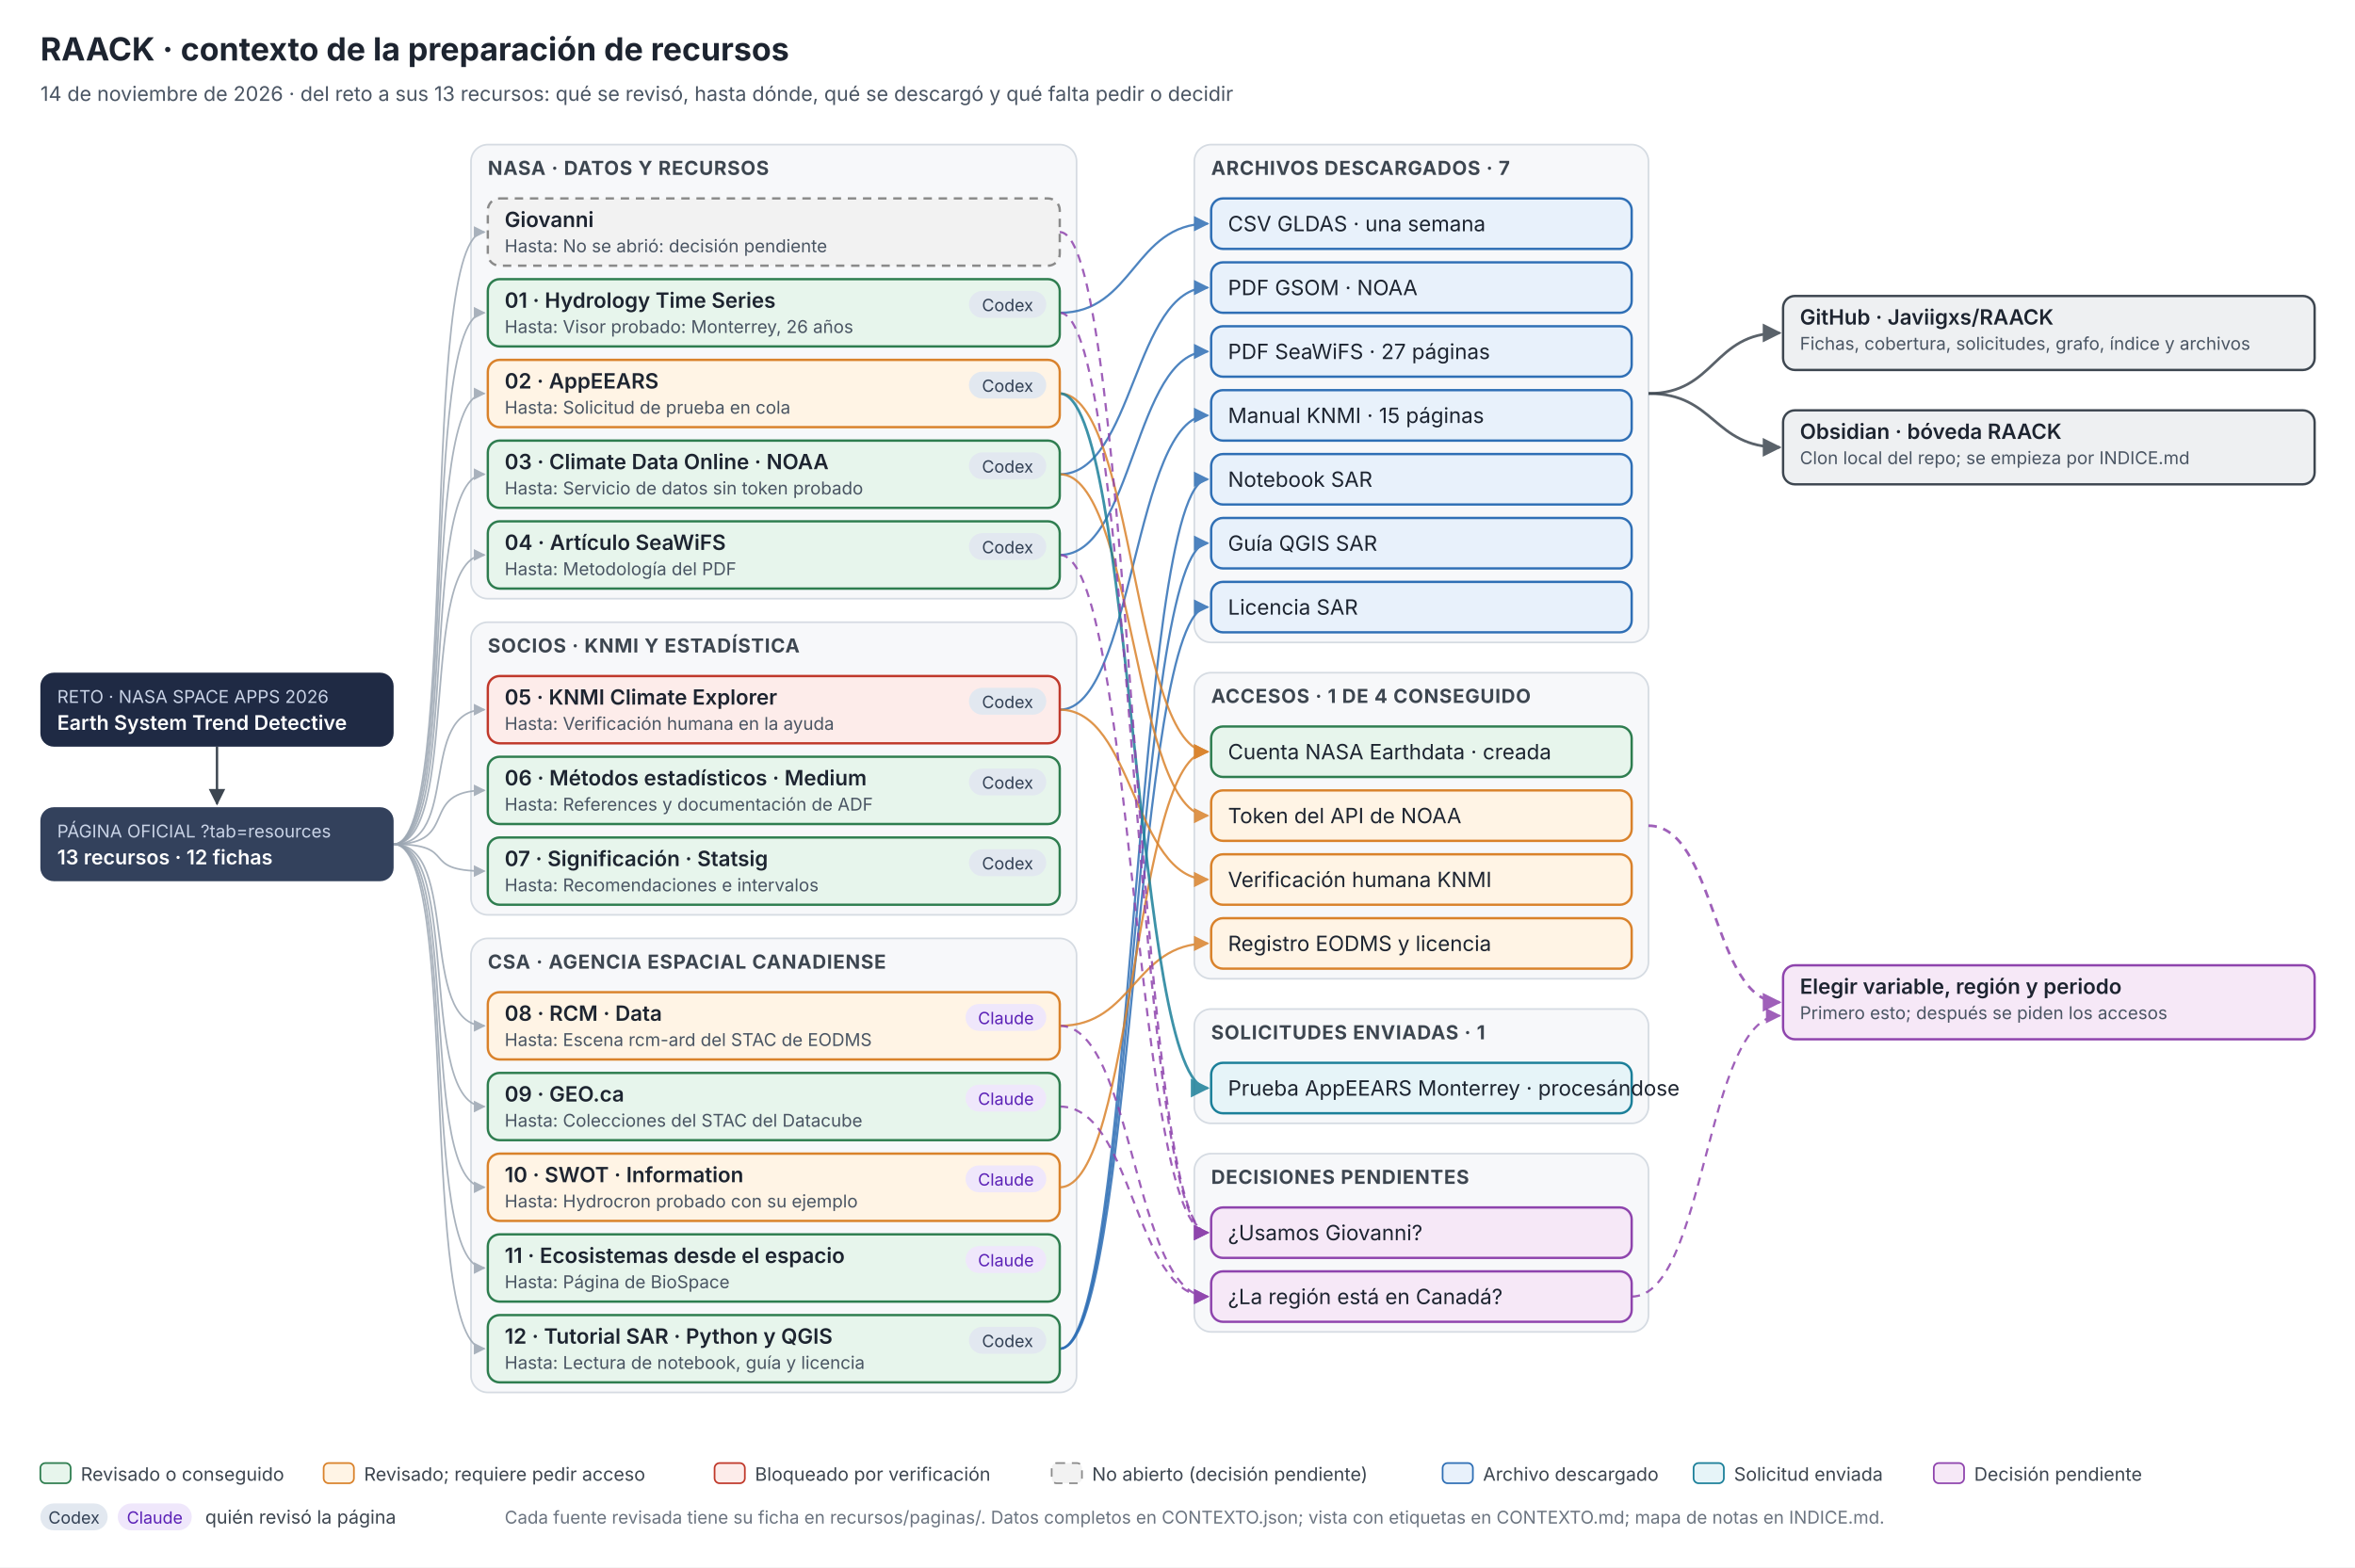
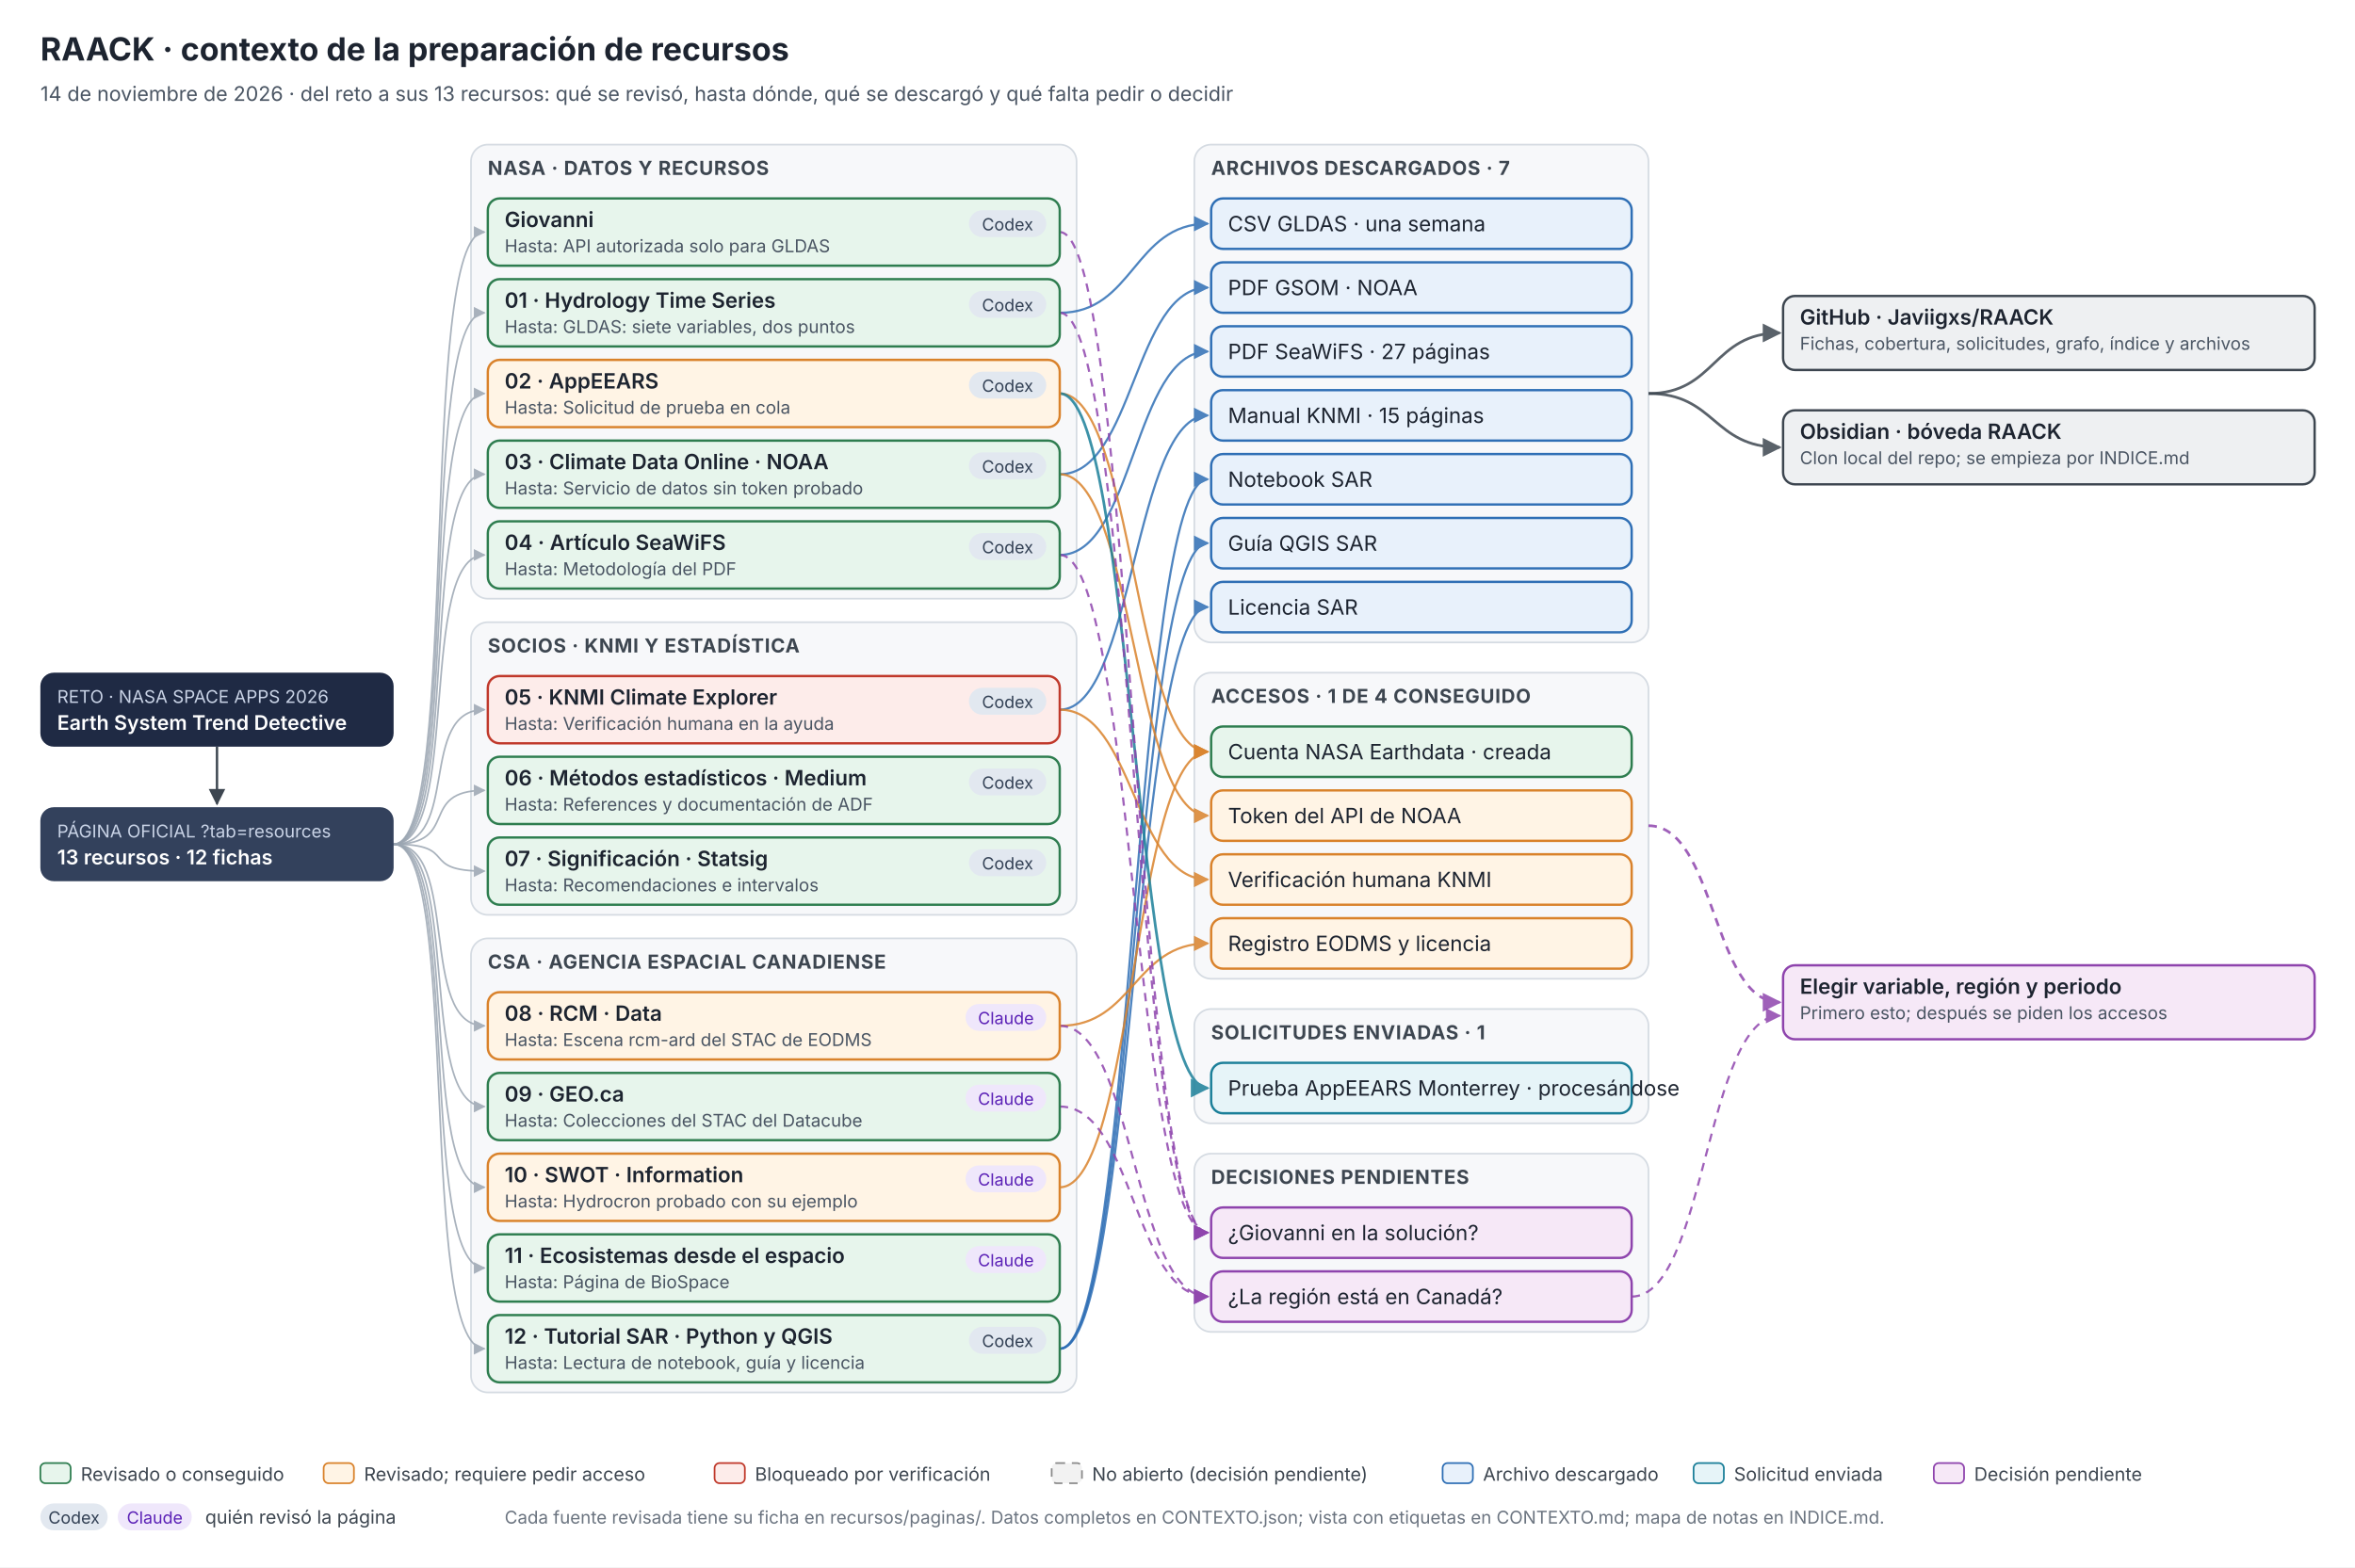
<svg xmlns="http://www.w3.org/2000/svg" width="1400" height="932" viewBox="0 0 1400 932" font-family="Inter, 'Segoe UI', Helvetica, Arial, sans-serif">
  <defs>
    <marker id="f-1b7f99" viewBox="0 0 10 10" refX="9" refY="5" markerWidth="7" markerHeight="7" orient="auto-start-reverse">
      <path d="M0,0 L10,5 L0,10 z" fill="#1b7f99" />
    </marker>
    <marker id="f-2f6fb5" viewBox="0 0 10 10" refX="9" refY="5" markerWidth="7" markerHeight="7" orient="auto-start-reverse">
      <path d="M0,0 L10,5 L0,10 z" fill="#2f6fb5" />
    </marker>
    <marker id="f-3d4650" viewBox="0 0 10 10" refX="9" refY="5" markerWidth="7" markerHeight="7" orient="auto-start-reverse">
      <path d="M0,0 L10,5 L0,10 z" fill="#3d4650" />
    </marker>
    <marker id="f-8e44ad" viewBox="0 0 10 10" refX="9" refY="5" markerWidth="7" markerHeight="7" orient="auto-start-reverse">
      <path d="M0,0 L10,5 L0,10 z" fill="#8e44ad" />
    </marker>
    <marker id="f-9aa5b1" viewBox="0 0 10 10" refX="9" refY="5" markerWidth="7" markerHeight="7" orient="auto-start-reverse">
      <path d="M0,0 L10,5 L0,10 z" fill="#9aa5b1" />
    </marker>
    <marker id="f-d9822b" viewBox="0 0 10 10" refX="9" refY="5" markerWidth="7" markerHeight="7" orient="auto-start-reverse">
      <path d="M0,0 L10,5 L0,10 z" fill="#d9822b" />
    </marker>
  </defs>
  <rect width="1400" height="932" fill="#ffffff" />
  <text x="24" y="36" font-size="19" font-weight="700" fill="#1d2430">RAACK · contexto de la preparación de recursos</text>
  <text x="24" y="60" font-size="12" fill="#4a5563">14 de noviembre de 2026 · del reto a sus 13 recursos: qué se revisó, hasta dónde, qué se descargó y qué falta pedir o decidir</text>
  <rect x="280" y="86" width="360" height="270" rx="10" fill="#f7f8fa" stroke="#d5dbe2" />
  <text x="290" y="104" font-size="11.5" font-weight="700" fill="#3d4650" letter-spacing="0.4">NASA · DATOS Y RECURSOS</text>
  <rect x="280" y="370" width="360" height="174" rx="10" fill="#f7f8fa" stroke="#d5dbe2" />
  <text x="290" y="388" font-size="11.5" font-weight="700" fill="#3d4650" letter-spacing="0.4">SOCIOS · KNMI Y ESTADÍSTICA</text>
  <rect x="280" y="558" width="360" height="270" rx="10" fill="#f7f8fa" stroke="#d5dbe2" />
  <text x="290" y="576" font-size="11.5" font-weight="700" fill="#3d4650" letter-spacing="0.4">CSA · AGENCIA ESPACIAL CANADIENSE</text>
  <rect x="710" y="86" width="270" height="296" rx="10" fill="#f7f8fa" stroke="#d5dbe2" />
  <text x="720" y="104" font-size="11.5" font-weight="700" fill="#3d4650" letter-spacing="0.4">ARCHIVOS DESCARGADOS · 7</text>
  <rect x="710" y="400" width="270" height="182" rx="10" fill="#f7f8fa" stroke="#d5dbe2" />
  <text x="720" y="418" font-size="11.5" font-weight="700" fill="#3d4650" letter-spacing="0.4">ACCESOS · 1 DE 4 CONSEGUIDO</text>
  <rect x="710" y="600" width="270" height="68" rx="10" fill="#f7f8fa" stroke="#d5dbe2" />
  <text x="720" y="618" font-size="11.5" font-weight="700" fill="#3d4650" letter-spacing="0.4">SOLICITUDES ENVIADAS · 1</text>
  <rect x="710" y="686" width="270" height="106" rx="10" fill="#f7f8fa" stroke="#d5dbe2" />
  <text x="720" y="704" font-size="11.5" font-weight="700" fill="#3d4650" letter-spacing="0.4">DECISIONES PENDIENTES</text>
  <path d="M129.0,444.0 L129.0,478.0" stroke="#3d4650" stroke-width="1.4" marker-end="url(#f-3d4650)" />
  <path d="M234.0,502.0 C274.0,502.0 248.0,138.0 288.0,138.0" fill="none" stroke="#9aa5b1" stroke-width="1.0" opacity="0.85" marker-end="url(#f-9aa5b1)" />
  <path d="M234.0,502.0 C274.0,502.0 248.0,186.0 288.0,186.0" fill="none" stroke="#9aa5b1" stroke-width="1.0" opacity="0.85" marker-end="url(#f-9aa5b1)" />
  <path d="M234.0,502.0 C274.0,502.0 248.0,234.0 288.0,234.0" fill="none" stroke="#9aa5b1" stroke-width="1.0" opacity="0.85" marker-end="url(#f-9aa5b1)" />
  <path d="M234.0,502.0 C274.0,502.0 248.0,282.0 288.0,282.0" fill="none" stroke="#9aa5b1" stroke-width="1.0" opacity="0.85" marker-end="url(#f-9aa5b1)" />
  <path d="M234.0,502.0 C274.0,502.0 248.0,330.0 288.0,330.0" fill="none" stroke="#9aa5b1" stroke-width="1.0" opacity="0.85" marker-end="url(#f-9aa5b1)" />
  <path d="M234.0,502.0 C274.0,502.0 248.0,422.0 288.0,422.0" fill="none" stroke="#9aa5b1" stroke-width="1.0" opacity="0.85" marker-end="url(#f-9aa5b1)" />
  <path d="M234.0,502.0 C274.0,502.0 248.0,470.0 288.0,470.0" fill="none" stroke="#9aa5b1" stroke-width="1.0" opacity="0.85" marker-end="url(#f-9aa5b1)" />
  <path d="M234.0,502.0 C274.0,502.0 248.0,518.0 288.0,518.0" fill="none" stroke="#9aa5b1" stroke-width="1.0" opacity="0.85" marker-end="url(#f-9aa5b1)" />
  <path d="M234.0,502.0 C274.0,502.0 248.0,610.0 288.0,610.0" fill="none" stroke="#9aa5b1" stroke-width="1.0" opacity="0.85" marker-end="url(#f-9aa5b1)" />
  <path d="M234.0,502.0 C274.0,502.0 248.0,658.0 288.0,658.0" fill="none" stroke="#9aa5b1" stroke-width="1.0" opacity="0.85" marker-end="url(#f-9aa5b1)" />
  <path d="M234.0,502.0 C274.0,502.0 248.0,706.0 288.0,706.0" fill="none" stroke="#9aa5b1" stroke-width="1.0" opacity="0.85" marker-end="url(#f-9aa5b1)" />
  <path d="M234.0,502.0 C274.0,502.0 248.0,754.0 288.0,754.0" fill="none" stroke="#9aa5b1" stroke-width="1.0" opacity="0.85" marker-end="url(#f-9aa5b1)" />
  <path d="M234.0,502.0 C274.0,502.0 248.0,802.0 288.0,802.0" fill="none" stroke="#9aa5b1" stroke-width="1.0" opacity="0.85" marker-end="url(#f-9aa5b1)" />
  <path d="M630.0,186.0 C674.0,186.0 674.0,133.0 718.0,133.0" fill="none" stroke="#2f6fb5" stroke-width="1.3" opacity="0.85" marker-end="url(#f-2f6fb5)" />
  <path d="M630.0,282.0 C674.0,282.0 674.0,171.0 718.0,171.0" fill="none" stroke="#2f6fb5" stroke-width="1.3" opacity="0.85" marker-end="url(#f-2f6fb5)" />
  <path d="M630.0,330.0 C674.0,330.0 674.0,209.0 718.0,209.0" fill="none" stroke="#2f6fb5" stroke-width="1.3" opacity="0.85" marker-end="url(#f-2f6fb5)" />
  <path d="M630.0,422.0 C674.0,422.0 674.0,247.0 718.0,247.0" fill="none" stroke="#2f6fb5" stroke-width="1.3" opacity="0.85" marker-end="url(#f-2f6fb5)" />
  <path d="M630.0,802.0 C674.0,802.0 674.0,285.0 718.0,285.0" fill="none" stroke="#2f6fb5" stroke-width="1.3" opacity="0.85" marker-end="url(#f-2f6fb5)" />
  <path d="M630.0,802.0 C674.0,802.0 674.0,323.0 718.0,323.0" fill="none" stroke="#2f6fb5" stroke-width="1.3" opacity="0.85" marker-end="url(#f-2f6fb5)" />
  <path d="M630.0,802.0 C674.0,802.0 674.0,361.0 718.0,361.0" fill="none" stroke="#2f6fb5" stroke-width="1.3" opacity="0.85" marker-end="url(#f-2f6fb5)" />
  <path d="M630.0,234.0 C674.0,234.0 674.0,447.0 718.0,447.0" fill="none" stroke="#d9822b" stroke-width="1.3" opacity="0.85" marker-end="url(#f-d9822b)" />
  <path d="M630.0,706.0 C674.0,706.0 674.0,447.0 718.0,447.0" fill="none" stroke="#d9822b" stroke-width="1.3" opacity="0.85" marker-end="url(#f-d9822b)" />
  <path d="M630.0,282.0 C674.0,282.0 674.0,485.0 718.0,485.0" fill="none" stroke="#d9822b" stroke-width="1.3" opacity="0.85" marker-end="url(#f-d9822b)" />
  <path d="M630.0,422.0 C674.0,422.0 674.0,523.0 718.0,523.0" fill="none" stroke="#d9822b" stroke-width="1.3" opacity="0.85" marker-end="url(#f-d9822b)" />
  <path d="M630.0,610.0 C674.0,610.0 674.0,561.0 718.0,561.0" fill="none" stroke="#d9822b" stroke-width="1.3" opacity="0.85" marker-end="url(#f-d9822b)" />
  <path d="M630.0,234.0 C674.0,234.0 674.0,647.0 718.0,647.0" fill="none" stroke="#1b7f99" stroke-width="1.6" opacity="0.85" marker-end="url(#f-1b7f99)" />
  <path d="M630.0,138.0 C674.0,138.0 674.0,733.0 718.0,733.0" fill="none" stroke="#8e44ad" stroke-width="1.3" opacity="0.85" stroke-dasharray="5 4" marker-end="url(#f-8e44ad)" />
  <path d="M630.0,186.0 C674.0,186.0 674.0,733.0 718.0,733.0" fill="none" stroke="#8e44ad" stroke-width="1.3" opacity="0.85" stroke-dasharray="5 4" marker-end="url(#f-8e44ad)" />
  <path d="M630.0,330.0 C674.0,330.0 674.0,733.0 718.0,733.0" fill="none" stroke="#8e44ad" stroke-width="1.3" opacity="0.85" stroke-dasharray="5 4" marker-end="url(#f-8e44ad)" />
  <path d="M630.0,610.0 C674.0,610.0 674.0,771.0 718.0,771.0" fill="none" stroke="#8e44ad" stroke-width="1.3" opacity="0.85" stroke-dasharray="5 4" marker-end="url(#f-8e44ad)" />
  <path d="M630.0,658.0 C674.0,658.0 674.0,771.0 718.0,771.0" fill="none" stroke="#8e44ad" stroke-width="1.3" opacity="0.85" stroke-dasharray="5 4" marker-end="url(#f-8e44ad)" />
  <path d="M980.0,234.0 C1020.0,234.0 1018.0,198.0 1058.0,198.0" fill="none" stroke="#3d4650" stroke-width="1.6" opacity="0.85" marker-end="url(#f-3d4650)" />
  <path d="M980.0,234.0 C1020.0,234.0 1018.0,266.0 1058.0,266.0" fill="none" stroke="#3d4650" stroke-width="1.6" opacity="0.85" marker-end="url(#f-3d4650)" />
  <path d="M980.0,491.0 C1020.0,491.0 1018.0,596.0 1058.0,596.0" fill="none" stroke="#8e44ad" stroke-width="1.6" opacity="0.85" stroke-dasharray="5 4" marker-end="url(#f-8e44ad)" />
  <path d="M970.0,771.0 C1014.0,771.0 1014.0,604.0 1058.0,604.0" fill="none" stroke="#8e44ad" stroke-width="1.3" opacity="0.85" stroke-dasharray="5 4" marker-end="url(#f-8e44ad)" />
-   <rect x="290" y="118" width="340" height="40" rx="7" fill="#f2f2f2" stroke="#8a8a8a" stroke-width="1.4" stroke-dasharray="5 4" />
+   <rect x="290" y="118" width="340" height="40" rx="7" fill="#e7f5ec" stroke="#2e7d4f" stroke-width="1.4" />
  <text x="300" y="135" font-size="12.5" font-weight="600" fill="#1d2430">Giovanni</text>
-   <text x="300" y="150" font-size="10.5" fill="#4a5563">Hasta: No se abrió: decisión pendiente</text>
+   <text x="300" y="150" font-size="10.5" fill="#4a5563">Hasta: API autorizada solo para GLDAS</text>
+   <rect x="576" y="125" width="46" height="16" rx="8" fill="#e2e8f0" />
+   <text x="599.0" y="137" font-size="10" text-anchor="middle" fill="#334155">Codex</text>
  <rect x="290" y="166" width="340" height="40" rx="7" fill="#e7f5ec" stroke="#2e7d4f" stroke-width="1.4" />
  <text x="300" y="183" font-size="12.5" font-weight="600" fill="#1d2430">01 · Hydrology Time Series</text>
-   <text x="300" y="198" font-size="10.5" fill="#4a5563">Hasta: Visor probado: Monterrey, 26 años</text>
+   <text x="300" y="198" font-size="10.5" fill="#4a5563">Hasta: GLDAS: siete variables, dos puntos</text>
  <rect x="576" y="173" width="46" height="16" rx="8" fill="#e2e8f0" />
  <text x="599.0" y="185" font-size="10" text-anchor="middle" fill="#334155">Codex</text>
  <rect x="290" y="214" width="340" height="40" rx="7" fill="#fff4e5" stroke="#d9822b" stroke-width="1.4" />
  <text x="300" y="231" font-size="12.5" font-weight="600" fill="#1d2430">02 · AppEEARS</text>
  <text x="300" y="246" font-size="10.5" fill="#4a5563">Hasta: Solicitud de prueba en cola</text>
  <rect x="576" y="221" width="46" height="16" rx="8" fill="#e2e8f0" />
  <text x="599.0" y="233" font-size="10" text-anchor="middle" fill="#334155">Codex</text>
  <rect x="290" y="262" width="340" height="40" rx="7" fill="#e7f5ec" stroke="#2e7d4f" stroke-width="1.4" />
  <text x="300" y="279" font-size="12.5" font-weight="600" fill="#1d2430">03 · Climate Data Online · NOAA</text>
  <text x="300" y="294" font-size="10.5" fill="#4a5563">Hasta: Servicio de datos sin token probado</text>
  <rect x="576" y="269" width="46" height="16" rx="8" fill="#e2e8f0" />
  <text x="599.0" y="281" font-size="10" text-anchor="middle" fill="#334155">Codex</text>
  <rect x="290" y="310" width="340" height="40" rx="7" fill="#e7f5ec" stroke="#2e7d4f" stroke-width="1.4" />
  <text x="300" y="327" font-size="12.5" font-weight="600" fill="#1d2430">04 · Artículo SeaWiFS</text>
  <text x="300" y="342" font-size="10.5" fill="#4a5563">Hasta: Metodología del PDF</text>
  <rect x="576" y="317" width="46" height="16" rx="8" fill="#e2e8f0" />
  <text x="599.0" y="329" font-size="10" text-anchor="middle" fill="#334155">Codex</text>
  <rect x="290" y="402" width="340" height="40" rx="7" fill="#fdecea" stroke="#c0392b" stroke-width="1.4" />
  <text x="300" y="419" font-size="12.5" font-weight="600" fill="#1d2430">05 · KNMI Climate Explorer</text>
  <text x="300" y="434" font-size="10.5" fill="#4a5563">Hasta: Verificación humana en la ayuda</text>
  <rect x="576" y="409" width="46" height="16" rx="8" fill="#e2e8f0" />
  <text x="599.0" y="421" font-size="10" text-anchor="middle" fill="#334155">Codex</text>
  <rect x="290" y="450" width="340" height="40" rx="7" fill="#e7f5ec" stroke="#2e7d4f" stroke-width="1.4" />
  <text x="300" y="467" font-size="12.5" font-weight="600" fill="#1d2430">06 · Métodos estadísticos · Medium</text>
  <text x="300" y="482" font-size="10.5" fill="#4a5563">Hasta: References y documentación de ADF</text>
  <rect x="576" y="457" width="46" height="16" rx="8" fill="#e2e8f0" />
  <text x="599.0" y="469" font-size="10" text-anchor="middle" fill="#334155">Codex</text>
  <rect x="290" y="498" width="340" height="40" rx="7" fill="#e7f5ec" stroke="#2e7d4f" stroke-width="1.4" />
  <text x="300" y="515" font-size="12.5" font-weight="600" fill="#1d2430">07 · Significación · Statsig</text>
  <text x="300" y="530" font-size="10.5" fill="#4a5563">Hasta: Recomendaciones e intervalos</text>
  <rect x="576" y="505" width="46" height="16" rx="8" fill="#e2e8f0" />
  <text x="599.0" y="517" font-size="10" text-anchor="middle" fill="#334155">Codex</text>
  <rect x="290" y="590" width="340" height="40" rx="7" fill="#fff4e5" stroke="#d9822b" stroke-width="1.4" />
  <text x="300" y="607" font-size="12.5" font-weight="600" fill="#1d2430">08 · RCM · Data</text>
  <text x="300" y="622" font-size="10.5" fill="#4a5563">Hasta: Escena rcm-ard del STAC de EODMS</text>
  <rect x="574" y="597" width="48" height="16" rx="8" fill="#efe7fb" />
  <text x="598.0" y="609" font-size="10" text-anchor="middle" fill="#5b21b6">Claude</text>
  <rect x="290" y="638" width="340" height="40" rx="7" fill="#e7f5ec" stroke="#2e7d4f" stroke-width="1.4" />
  <text x="300" y="655" font-size="12.5" font-weight="600" fill="#1d2430">09 · GEO.ca</text>
  <text x="300" y="670" font-size="10.5" fill="#4a5563">Hasta: Colecciones del STAC del Datacube</text>
  <rect x="574" y="645" width="48" height="16" rx="8" fill="#efe7fb" />
  <text x="598.0" y="657" font-size="10" text-anchor="middle" fill="#5b21b6">Claude</text>
  <rect x="290" y="686" width="340" height="40" rx="7" fill="#fff4e5" stroke="#d9822b" stroke-width="1.4" />
  <text x="300" y="703" font-size="12.5" font-weight="600" fill="#1d2430">10 · SWOT · Information</text>
  <text x="300" y="718" font-size="10.5" fill="#4a5563">Hasta: Hydrocron probado con su ejemplo</text>
  <rect x="574" y="693" width="48" height="16" rx="8" fill="#efe7fb" />
  <text x="598.0" y="705" font-size="10" text-anchor="middle" fill="#5b21b6">Claude</text>
  <rect x="290" y="734" width="340" height="40" rx="7" fill="#e7f5ec" stroke="#2e7d4f" stroke-width="1.4" />
  <text x="300" y="751" font-size="12.5" font-weight="600" fill="#1d2430">11 · Ecosistemas desde el espacio</text>
  <text x="300" y="766" font-size="10.5" fill="#4a5563">Hasta: Página de BioSpace</text>
  <rect x="574" y="741" width="48" height="16" rx="8" fill="#efe7fb" />
  <text x="598.0" y="753" font-size="10" text-anchor="middle" fill="#5b21b6">Claude</text>
  <rect x="290" y="782" width="340" height="40" rx="7" fill="#e7f5ec" stroke="#2e7d4f" stroke-width="1.4" />
  <text x="300" y="799" font-size="12.5" font-weight="600" fill="#1d2430">12 · Tutorial SAR · Python y QGIS</text>
  <text x="300" y="814" font-size="10.5" fill="#4a5563">Hasta: Lectura de notebook, guía y licencia</text>
  <rect x="576" y="789" width="46" height="16" rx="8" fill="#e2e8f0" />
  <text x="599.0" y="801" font-size="10" text-anchor="middle" fill="#334155">Codex</text>
  <rect x="24" y="400.0" width="210" height="44" rx="8" fill="#1f2a44" />
  <text x="34" y="418.0" font-size="10.5" fill="#c9d3e6">RETO · NASA SPACE APPS 2026</text>
  <text x="34" y="434.0" font-size="12" font-weight="600" fill="#ffffff">Earth System Trend Detective</text>
  <rect x="24" y="480.0" width="210" height="44" rx="8" fill="#33415c" />
  <text x="34" y="498.0" font-size="10.5" fill="#c9d3e6">PÁGINA OFICIAL ?tab=resources</text>
  <text x="34" y="514.0" font-size="12" font-weight="600" fill="#ffffff">13 recursos · 12 fichas</text>
  <rect x="720" y="118" width="250" height="30" rx="7" fill="#e8f1fb" stroke="#2f6fb5" stroke-width="1.4" />
  <text x="730" y="137.5" font-size="12.5" fill="#1d2430">CSV GLDAS · una semana</text>
  <rect x="720" y="156" width="250" height="30" rx="7" fill="#e8f1fb" stroke="#2f6fb5" stroke-width="1.4" />
  <text x="730" y="175.5" font-size="12.5" fill="#1d2430">PDF GSOM · NOAA</text>
  <rect x="720" y="194" width="250" height="30" rx="7" fill="#e8f1fb" stroke="#2f6fb5" stroke-width="1.4" />
  <text x="730" y="213.5" font-size="12.5" fill="#1d2430">PDF SeaWiFS · 27 páginas</text>
  <rect x="720" y="232" width="250" height="30" rx="7" fill="#e8f1fb" stroke="#2f6fb5" stroke-width="1.4" />
  <text x="730" y="251.5" font-size="12.5" fill="#1d2430">Manual KNMI · 15 páginas</text>
  <rect x="720" y="270" width="250" height="30" rx="7" fill="#e8f1fb" stroke="#2f6fb5" stroke-width="1.4" />
  <text x="730" y="289.5" font-size="12.5" fill="#1d2430">Notebook SAR</text>
  <rect x="720" y="308" width="250" height="30" rx="7" fill="#e8f1fb" stroke="#2f6fb5" stroke-width="1.4" />
  <text x="730" y="327.5" font-size="12.5" fill="#1d2430">Guía QGIS SAR</text>
  <rect x="720" y="346" width="250" height="30" rx="7" fill="#e8f1fb" stroke="#2f6fb5" stroke-width="1.4" />
  <text x="730" y="365.5" font-size="12.5" fill="#1d2430">Licencia SAR</text>
  <rect x="720" y="432" width="250" height="30" rx="7" fill="#e7f5ec" stroke="#2e7d4f" stroke-width="1.4" />
  <text x="730" y="451.5" font-size="12.5" fill="#1d2430">Cuenta NASA Earthdata · creada</text>
  <rect x="720" y="470" width="250" height="30" rx="7" fill="#fff4e5" stroke="#d9822b" stroke-width="1.4" />
  <text x="730" y="489.5" font-size="12.5" fill="#1d2430">Token del API de NOAA</text>
  <rect x="720" y="508" width="250" height="30" rx="7" fill="#fff4e5" stroke="#d9822b" stroke-width="1.4" />
  <text x="730" y="527.5" font-size="12.5" fill="#1d2430">Verificación humana KNMI</text>
  <rect x="720" y="546" width="250" height="30" rx="7" fill="#fff4e5" stroke="#d9822b" stroke-width="1.4" />
  <text x="730" y="565.5" font-size="12.5" fill="#1d2430">Registro EODMS y licencia</text>
  <rect x="720" y="632" width="250" height="30" rx="7" fill="#e6f4f8" stroke="#1b7f99" stroke-width="1.4" />
  <text x="730" y="651.5" font-size="12.5" fill="#1d2430">Prueba AppEEARS Monterrey · procesándose</text>
  <rect x="720" y="718" width="250" height="30" rx="7" fill="#f6e8f7" stroke="#8e44ad" stroke-width="1.4" />
-   <text x="730" y="737.5" font-size="12.5" fill="#1d2430">¿Usamos Giovanni?</text>
+   <text x="730" y="737.5" font-size="12.5" fill="#1d2430">¿Giovanni en la solución?</text>
  <rect x="720" y="756" width="250" height="30" rx="7" fill="#f6e8f7" stroke="#8e44ad" stroke-width="1.4" />
  <text x="730" y="775.5" font-size="12.5" fill="#1d2430">¿La región está en Canadá?</text>
  <rect x="1060" y="176.0" width="316" height="44" rx="7" fill="#eef0f2" stroke="#3d4650" stroke-width="1.4" />
  <text x="1070" y="193.0" font-size="12.5" font-weight="600" fill="#1d2430">GitHub · Javiigxs/RAACK</text>
  <text x="1070" y="208.0" font-size="10.5" fill="#4a5563">Fichas, cobertura, solicitudes, grafo, índice y archivos</text>
  <rect x="1060" y="244.0" width="316" height="44" rx="7" fill="#eef0f2" stroke="#3d4650" stroke-width="1.4" />
  <text x="1070" y="261.0" font-size="12.5" font-weight="600" fill="#1d2430">Obsidian · bóveda RAACK</text>
  <text x="1070" y="276.0" font-size="10.5" fill="#4a5563">Clon local del repo; se empieza por INDICE.md</text>
  <rect x="1060" y="574.0" width="316" height="44" rx="7" fill="#f6e8f7" stroke="#8e44ad" stroke-width="1.4" />
  <text x="1070" y="591.0" font-size="12.5" font-weight="600" fill="#1d2430">Elegir variable, región y periodo</text>
  <text x="1070" y="606.0" font-size="10.5" fill="#4a5563">Primero esto; después se piden los accesos</text>
  <rect x="24" y="870" width="18" height="12" rx="3" fill="#e7f5ec" stroke="#2e7d4f" />
  <text x="48" y="880.5" font-size="11" fill="#3d4650">Revisado o conseguido</text>
  <rect x="192.4" y="870" width="18" height="12" rx="3" fill="#fff4e5" stroke="#d9822b" />
  <text x="216.4" y="880.5" font-size="11" fill="#3d4650">Revisado; requiere pedir acceso</text>
  <rect x="424.8" y="870" width="18" height="12" rx="3" fill="#fdecea" stroke="#c0392b" />
  <text x="448.8" y="880.5" font-size="11" fill="#3d4650">Bloqueado por verificación</text>
  <rect x="625.2" y="870" width="18" height="12" rx="3" fill="#f2f2f2" stroke="#8a8a8a" stroke-dasharray="5 4" />
  <text x="649.2" y="880.5" font-size="11" fill="#3d4650">No abierto (decisión pendiente)</text>
  <rect x="857.6" y="870" width="18" height="12" rx="3" fill="#e8f1fb" stroke="#2f6fb5" />
  <text x="881.6" y="880.5" font-size="11" fill="#3d4650">Archivo descargado</text>
  <rect x="1006.8" y="870" width="18" height="12" rx="3" fill="#e6f4f8" stroke="#1b7f99" />
  <text x="1030.8" y="880.5" font-size="11" fill="#3d4650">Solicitud enviada</text>
  <rect x="1149.6" y="870" width="18" height="12" rx="3" fill="#f6e8f7" stroke="#8e44ad" />
  <text x="1173.6" y="880.5" font-size="11" fill="#3d4650">Decisión pendiente</text>
  <rect x="24" y="894" width="40" height="16" rx="8" fill="#e2e8f0" />
  <text x="44" y="906" font-size="10" text-anchor="middle" fill="#334155">Codex</text>
  <rect x="70" y="894" width="44" height="16" rx="8" fill="#efe7fb" />
  <text x="92" y="906" font-size="10" text-anchor="middle" fill="#5b21b6">Claude</text>
  <text x="122" y="906" font-size="11" fill="#3d4650">quién revisó la página</text>
  <text x="300" y="906" font-size="10.5" fill="#6b7480">Cada fuente revisada tiene su ficha en recursos/paginas/. Datos completos en CONTEXTO.json; vista con etiquetas en CONTEXTO.md; mapa de notas en INDICE.md.</text>
</svg>
